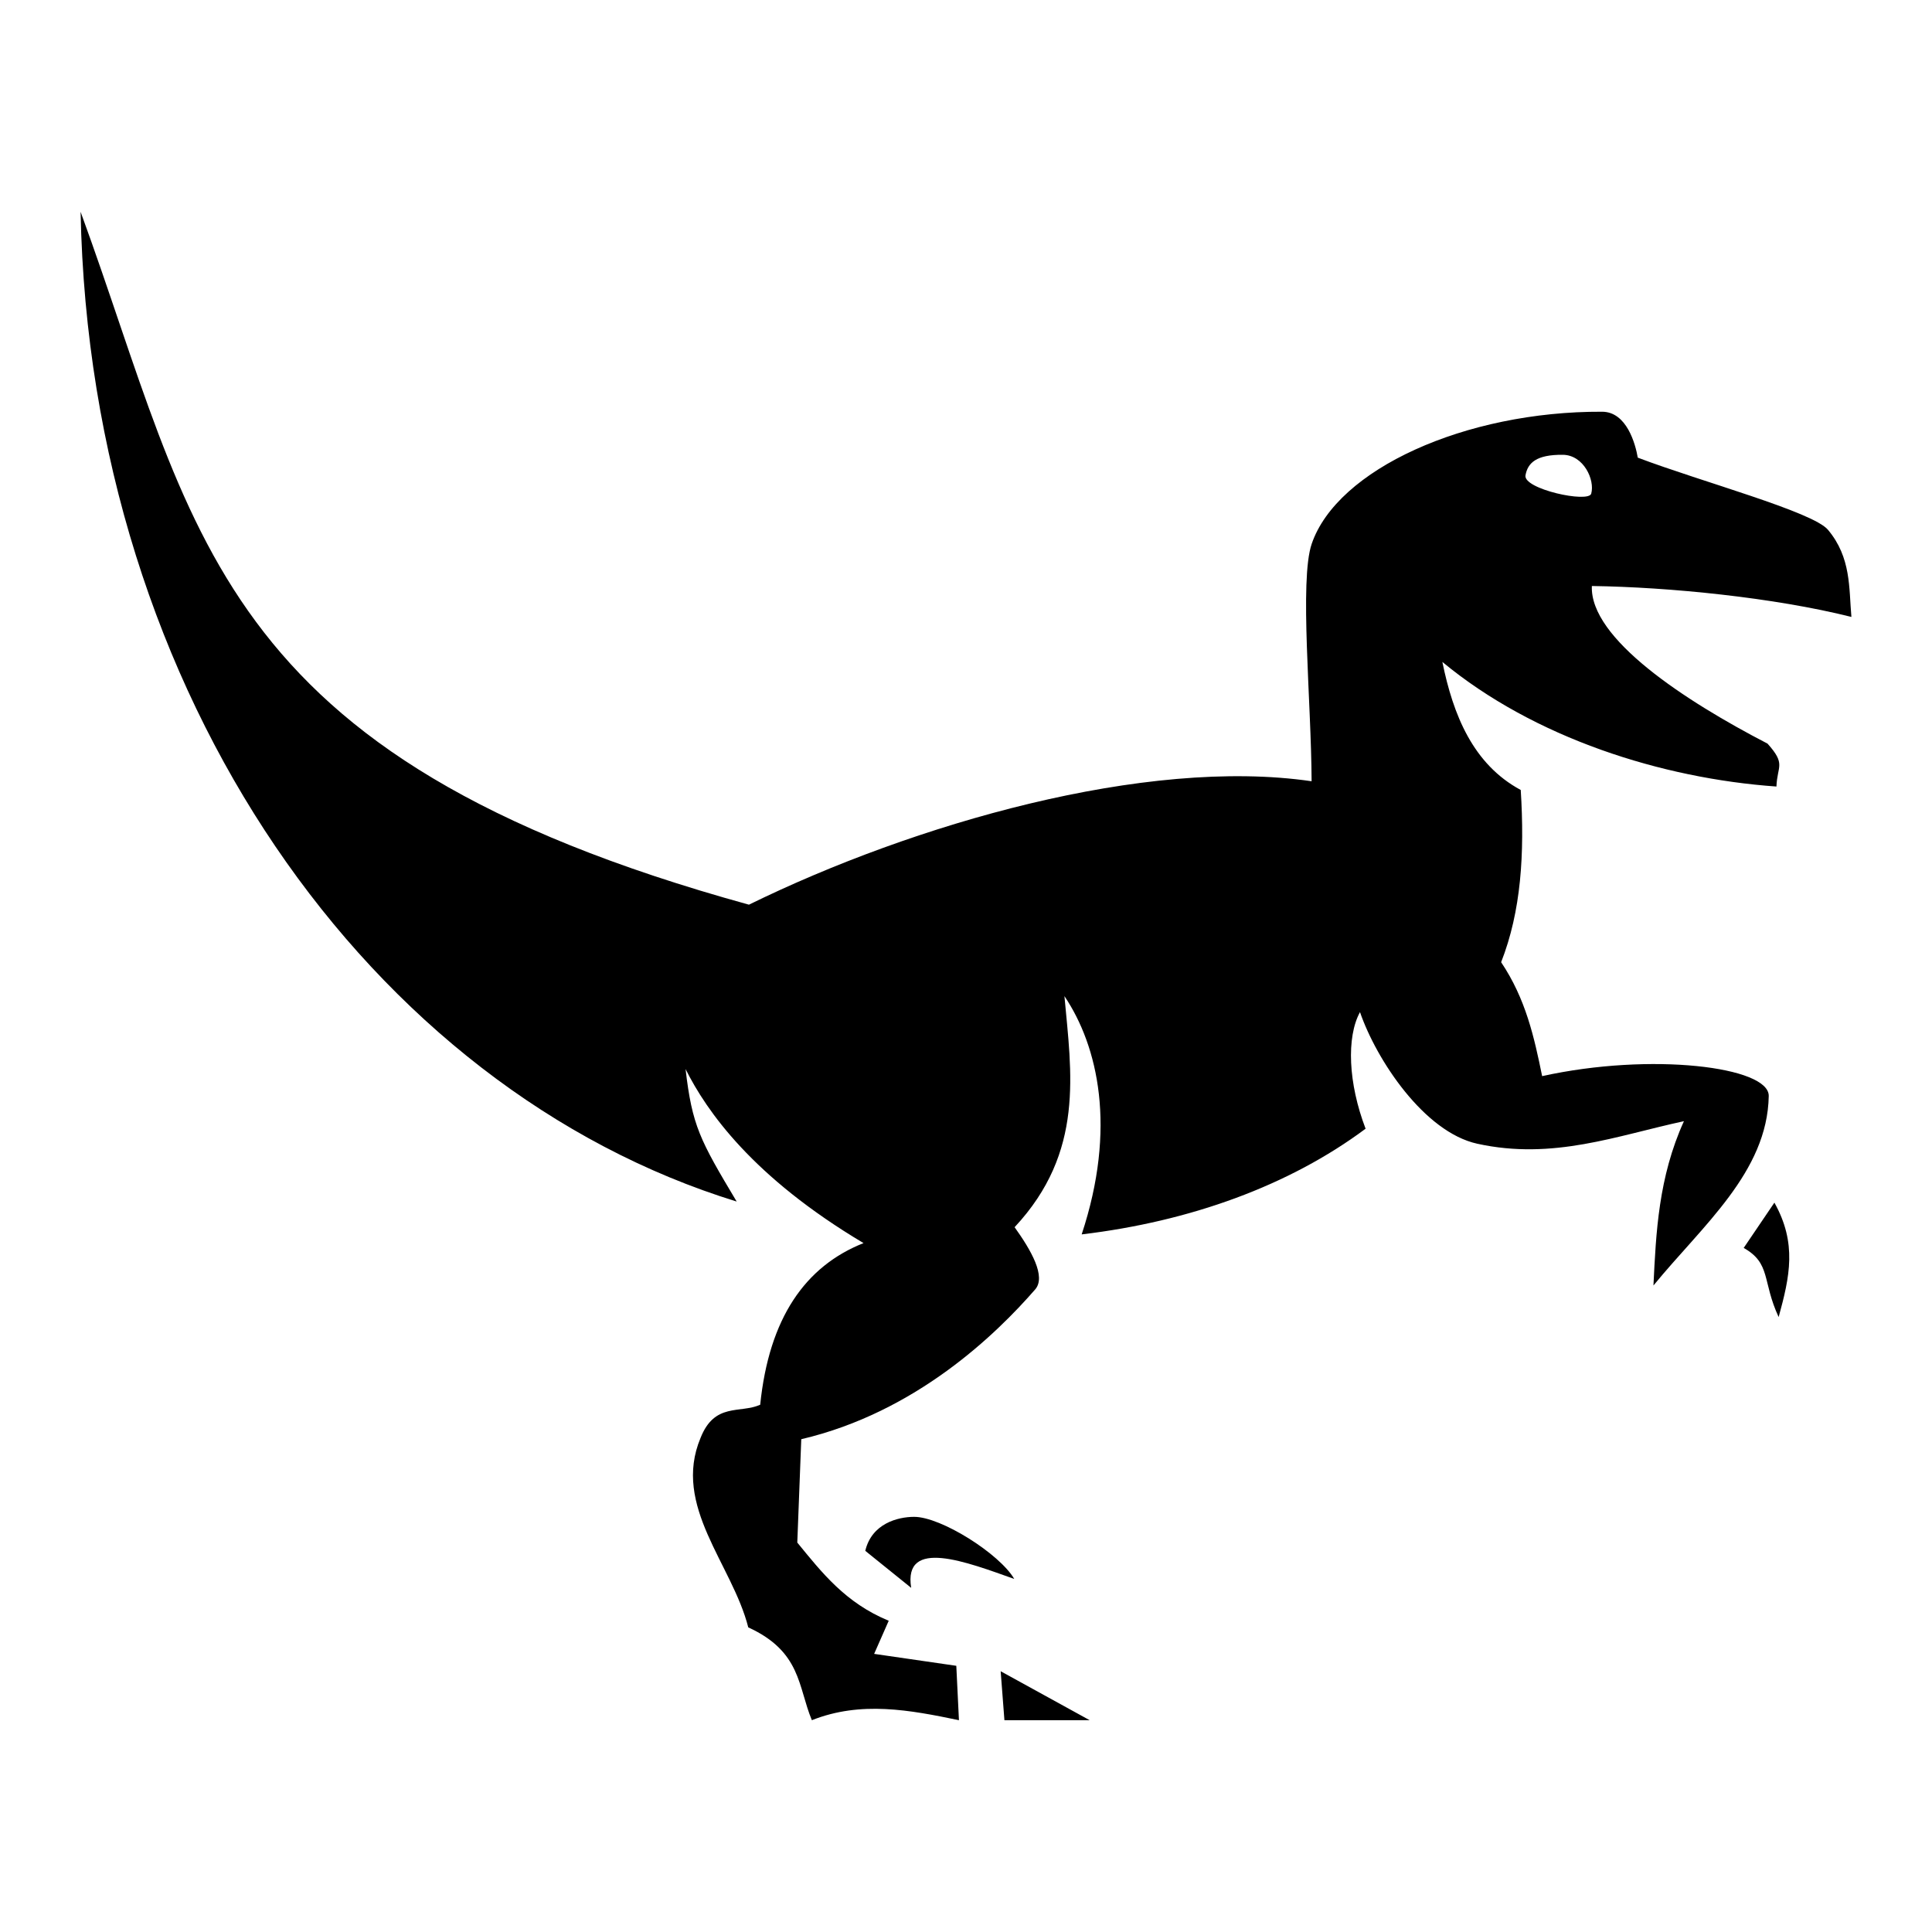
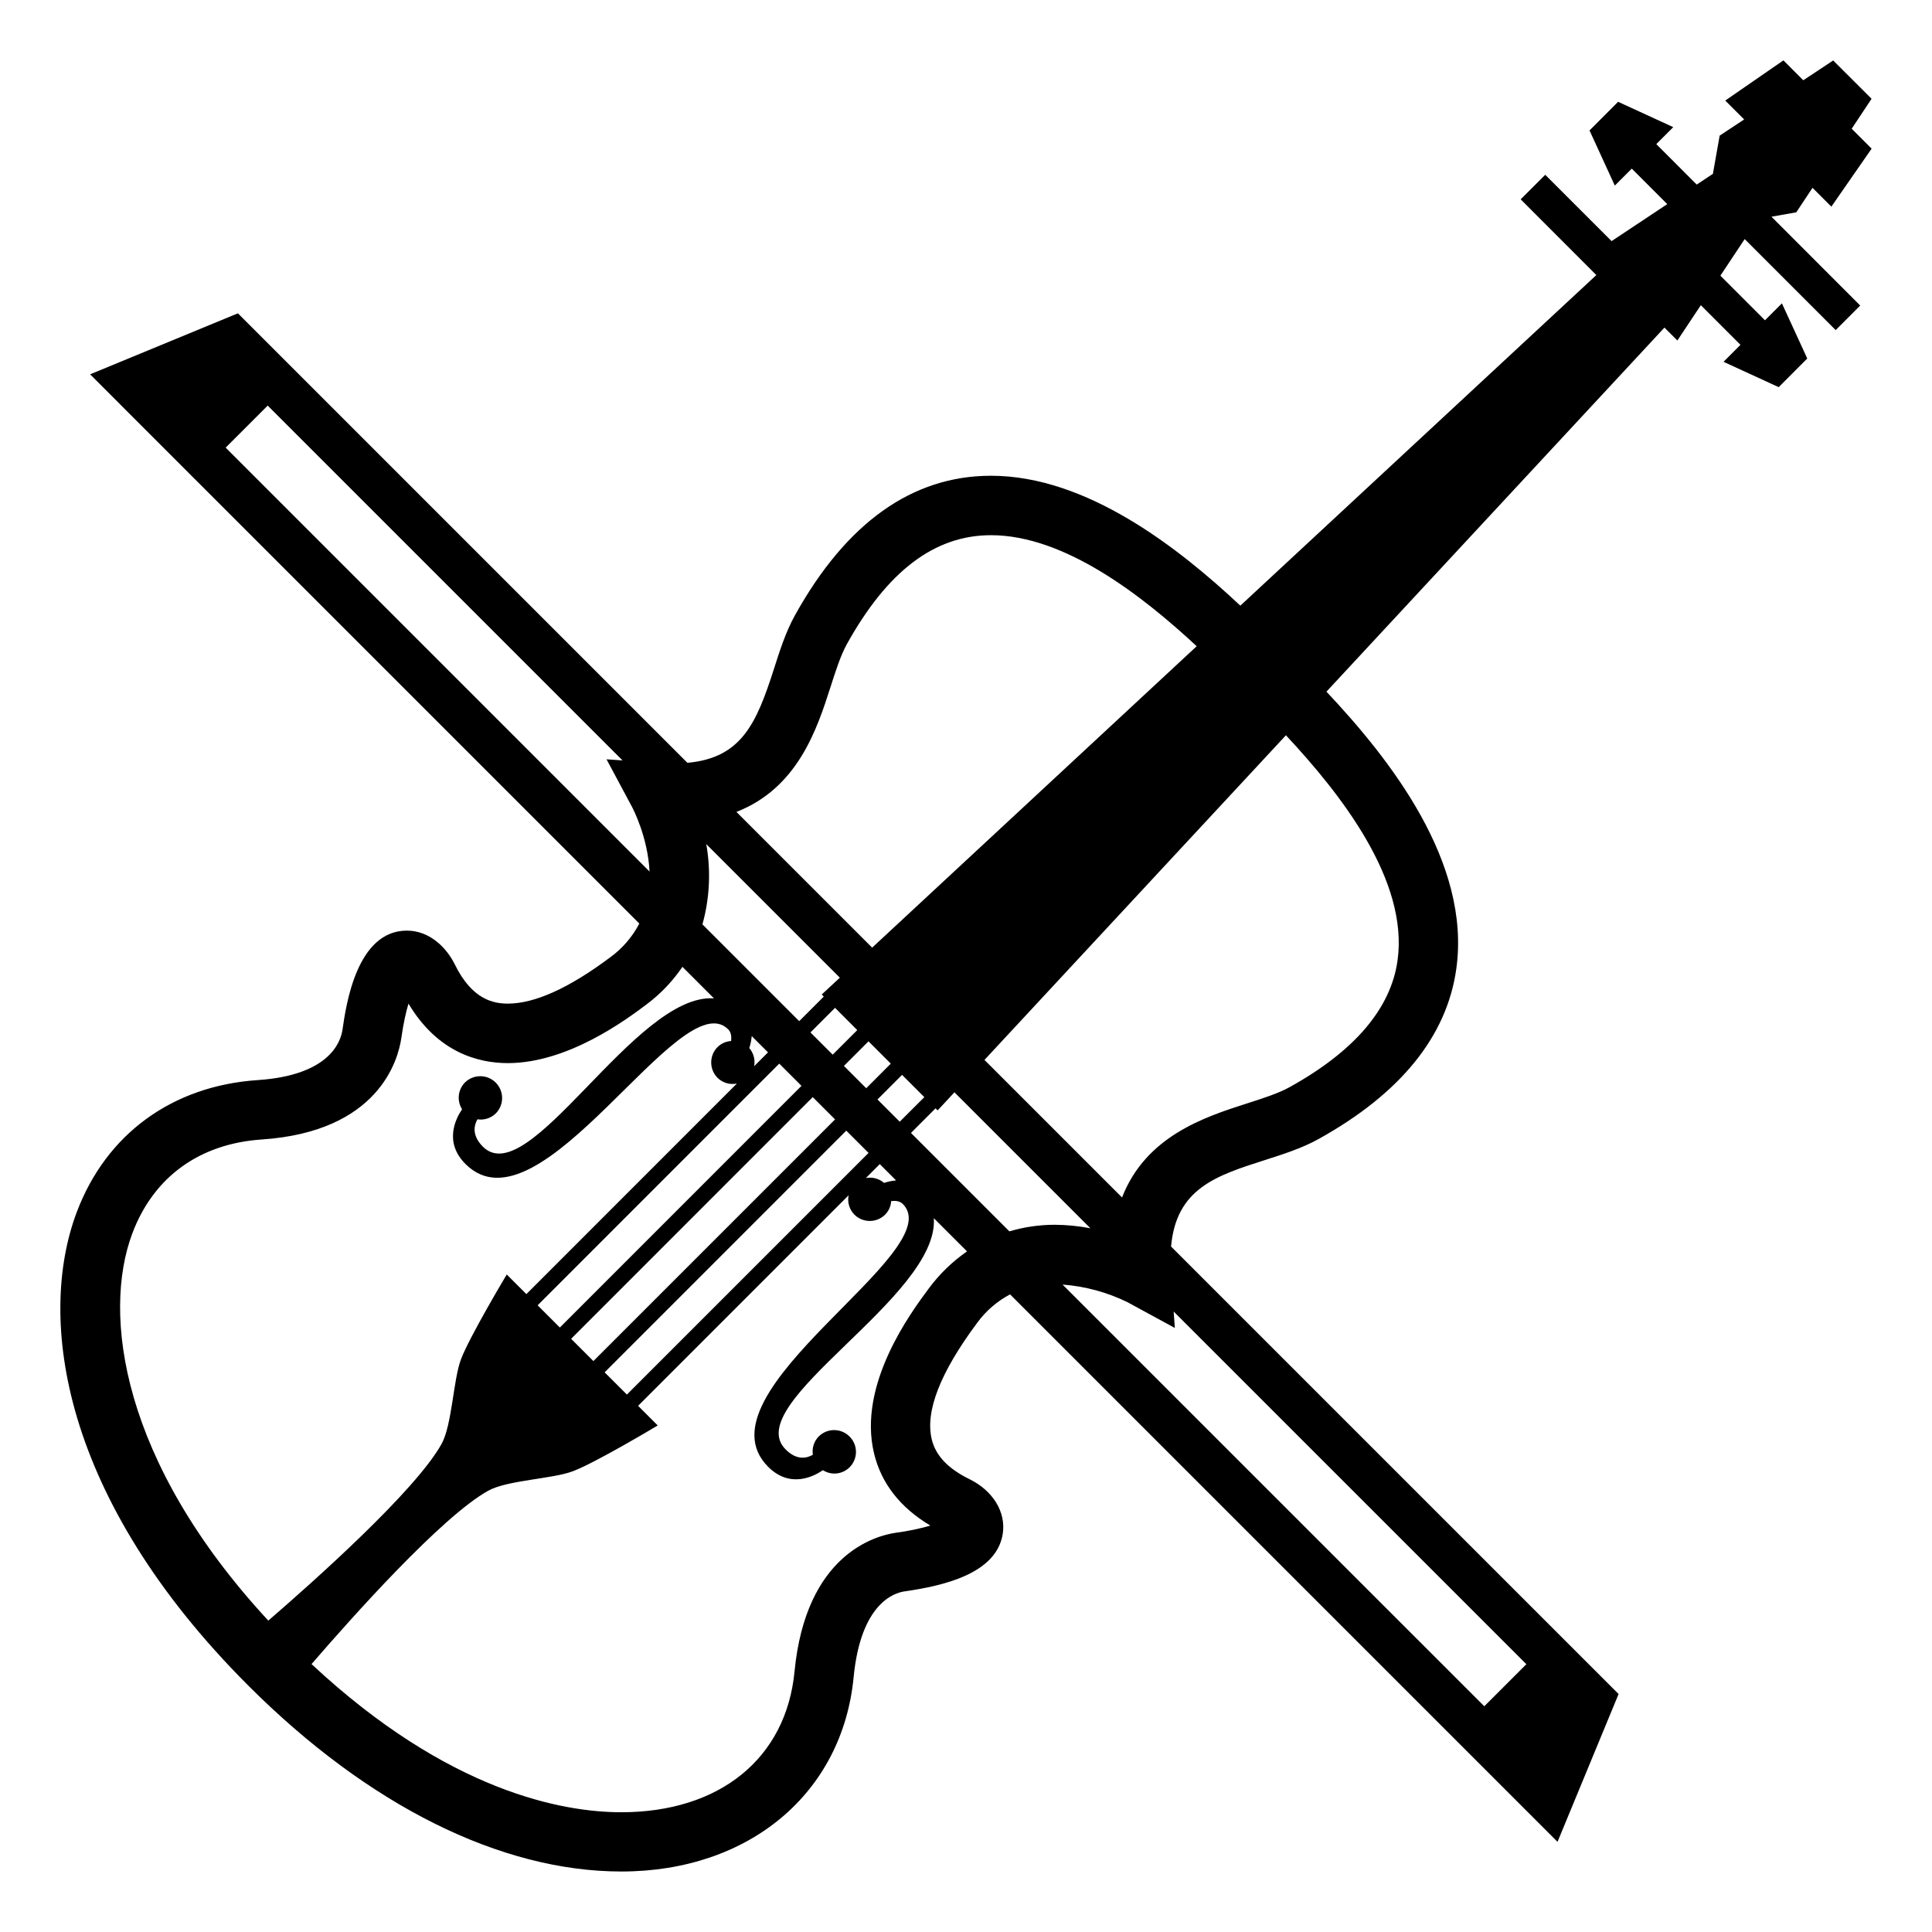
- <svg xmlns="http://www.w3.org/2000/svg" width="800px" height="800px" viewBox="0 0 512 512">
-   <path fill="#000000" d="M21.357 56.129C23.914 184.67 98.5 288.625 195.225 318.419c-9.76-16.326-11.79-20.065-13.545-35.11 5.57 11.151 17.776 28.634 47.168 46.123-15.459 6.144-25.038 19.847-27.389 42.843-5.396 2.38-12.07-.661-15.805 8.78-7.575 18.099 8.399 33.481 12.643 50.216 14.08 6.437 13.144 15.724 16.855 24.6 12.993-5.169 25.986-2.705 38.979 0l-.701-14.416-21.774-3.162 3.865-8.777c-11.488-4.736-17.746-12.8-24.23-20.72.351-9.214.702-18.61 1.053-27.392 30.453-7.134 51.72-27.902 61.98-39.681 2.98-3.422-1.105-10.442-5.443-16.504 18.625-19.95 15.037-40.943 13.205-61.237 8.929 13.296 13.891 34.978 4.568 63.145 28.73-3.42 54.964-12.9 75.242-28.006-4.611-12.067-5.113-24.247-1.486-30.904 4.372 12.71 17.02 31.785 31.069 34.879 20.108 4.428 37.03-2.155 54.78-5.971-6.746 14.86-7.405 29.553-8.077 43.545 12.925-15.825 30.205-30.033 30.552-50.217.134-7.764-31.161-11.645-60.05-5.267-2.105-10.317-4.329-20.432-10.868-30.194 5.292-13.485 6.256-28.722 5.196-45.642-12.62-6.784-17.92-19.886-20.77-33.932 24.322 20.149 58.171 30.88 88.535 33.02.195-5.546 2.602-5.824-2.363-11.37-21.92-11.355-47.134-27.842-46.555-41.77 20.459.285 48.265 3.052 68.782 8.194-.673-7.697-.04-15.732-6.21-23.092-4.021-4.797-33.602-12.747-50.404-19.12-.627-3.643-2.934-12.138-9.437-12.167-36.318-.16-70.229 15.264-76.975 35.012-3.305 9.675-.1 41.943-.027 62.914-44.004-6.438-105.465 11.322-149.111 32.71C55.353 200.283 52.28 140.525 21.357 56.128zm392.815 64.396c5.525.056 8.536 6.67 7.517 10.3-.714 2.544-18.077-1.213-17.42-4.858.59-3.267 2.831-5.512 9.903-5.442zm56.062 198.188l-8.136 12c7.284 4.115 4.85 8.81 9.261 18.322 2.964-10.769 4.898-19.553-1.125-30.322zM242.24 401.98c-4.287.01-11.218 1.745-12.933 9.008l12.166 9.809c-2.176-13.427 14.83-6.788 27.318-2.36-3.928-6.695-19.406-16.471-26.55-16.457zm22.947 40.916l.995 12.975h22.595l-23.59-12.975z" />
+ <svg xmlns="http://www.w3.org/2000/svg" width="800px" height="800px" viewBox="0 0 64 64" aria-hidden="true" role="img" class="iconify iconify--emojione-monotone" preserveAspectRatio="xMidYMid meet">
+   <path d="M59.504 7.033l.538-.811l.624.624L62 4.924l-.66-.66l.658-.992l-1.271-1.269l-.991.656L59.078 2l-1.927 1.331l.626.626l-.811.536l-.224 1.266l-.536.355l-1.339-1.34l.562-.562l-1.827-.84l-.947.949l.838 1.827l.562-.562l1.175 1.176l-1.844 1.225l-2.198-2.197l-.814.813l2.507 2.509l-11.793 10.951c-2.028-1.899-5.074-4.303-8.26-4.303c-2.608 0-4.794 1.558-6.496 4.626c-.3.539-.502 1.169-.696 1.778c-.576 1.798-1.074 2.946-2.865 3.105l-14.89-14.89L2.985 12.4l1.437 1.438l.868.868l1.152 1.153v-.001l14.736 14.736a3.206 3.206 0 0 1-.962 1.117c-1.359 1.018-2.5 1.535-3.393 1.535c-.481 0-1.188-.135-1.757-1.299c-.266-.541-.823-1.119-1.588-1.119c-1.661 0-2.015 2.467-2.131 3.274c-.066.452-.472 1.521-2.807 1.677c-2.84.191-5.026 1.79-6.001 4.384c-1.317 3.511-.516 9.473 5.687 15.675c3.97 3.971 8.357 6.156 12.353 6.158h.002c4.232 0 7.326-2.589 7.697-6.441c.236-2.443 1.346-2.789 1.679-2.837c1.299-.187 3.051-.586 3.26-1.905c.113-.717-.318-1.43-1.104-1.815c-.708-.348-1.116-.777-1.247-1.315c-.224-.921.273-2.207 1.499-3.855a3.193 3.193 0 0 1 1.095-.95l12.43 12.43l2.245 2.245l2.023 2.023l1.437 1.437l2.023-4.896l-14.825-14.824c.171-1.922 1.488-2.346 3.104-2.863c.61-.195 1.24-.396 1.78-.697c2.716-1.507 4.253-3.404 4.565-5.64c.495-3.535-2.21-6.96-4.302-9.181l11.197-12.06l.428.428l.777-1.17l1.313 1.313l-.561.562l1.827.84l.947-.949l-.84-1.827l-.561.561l-1.477-1.478l.805-1.212l3.014 3.015l.813-.814l-2.94-2.942l.822-.146M27.509 22.766c.174-.542.338-1.054.542-1.424c1.349-2.431 2.912-3.613 4.777-3.613c2.445 0 5.014 2.006 6.814 3.678l-10.751 9.985l-4.496-4.496c2.028-.792 2.667-2.734 3.114-4.13m5.928 18.024l-3.26-3.26l.814-.815l.069.069l.557-.6l4.504 4.504a6.516 6.516 0 0 0-1.174-.116a5.32 5.32 0 0 0-1.51.218m-13.408 4.67l8.005-8.006l.738.738l-8.005 8.005l-.738-.737m4.792-10.742c.04-.115.067-.253.081-.396l.539.539l-.459.459a.72.72 0 0 0-.161-.602m.993.516l.736.736l-8.004 8.006l-.736-.736l8.004-8.006m2.584-1.111l-.814.814l-.736-.736l.814-.815l.736.737m2.222 2.221l-.815.814l-.737-.737l.814-.815l.738.738m-1.925-.295l-.739-.739l.814-.815l.739.739l-.814.815m-1.772.294l.739.739l-8.005 8.005l-.738-.737l8.004-8.007m2.221 2.22l.54.54a1.772 1.772 0 0 0-.398.082a.72.72 0 0 0-.603-.161l.461-.461m-1.923-5.619l.068.069l-.814.814l-3.206-3.206a6.016 6.016 0 0 0 .127-2.659l4.425 4.425l-.6.557M8.868 13.436L20.622 25.19l-.53-.037l.842 1.572c.038.07.527 1.014.583 2.146L7.475 14.828l1.393-1.392M4.383 40.859c.701-1.868 2.225-2.975 4.29-3.112c3.871-.261 4.516-2.635 4.621-3.359c.074-.519.16-.886.238-1.141c.964 1.614 2.303 1.97 3.292 1.97c1.998-.001 3.935-1.451 4.59-1.942c.508-.38.889-.804 1.193-1.247l1.044 1.044c-2.612-.179-6.126 6.441-7.656 4.912c-.382-.385-.284-.721-.179-.905a.713.713 0 0 0 .605-.193a.723.723 0 1 0-1.022-1.024a.717.717 0 0 0-.092.884c-.209.306-.612 1.089.113 1.813c2.482 2.483 7.122-6.042 8.702-4.461c.103.102.112.254.097.387a.702.702 0 0 0-.448.199a.723.723 0 0 0 0 1.022a.71.71 0 0 0 .639.188l-6.973 6.975l-.65-.65s-1.237 2.065-1.518 2.814c-.254.671-.294 2.169-.64 2.796c-.854 1.543-4.212 4.536-5.741 5.856c-4.871-5.261-5.509-10.153-4.505-12.826m26.38 1.829c-.584.786-2.363 3.177-1.808 5.462c.24.991.867 1.792 1.865 2.387a7.692 7.692 0 0 1-1.143.237c-.693.101-2.983.727-3.357 4.596c-.277 2.877-2.477 4.663-5.739 4.663h-.001c-1.912 0-5.714-.665-10.26-4.908c1.319-1.528 4.314-4.892 5.857-5.745c.628-.348 2.127-.388 2.797-.642c.75-.28 2.814-1.518 2.814-1.518l-.65-.65l6.974-6.975a.71.71 0 0 0 .188.638a.722.722 0 0 0 1.024 0a.697.697 0 0 0 .197-.445c.131-.018.283-.006.385.094c1.583 1.581-6.941 6.225-4.459 8.709c.725.724 1.508.32 1.813.111a.71.71 0 0 0 .882-.095a.718.718 0 0 0 0-1.021a.721.721 0 0 0-1.022 0a.711.711 0 0 0-.193.604c-.185.108-.521.208-.903-.177c-1.529-1.53 5.091-5.045 4.91-7.659l1.1 1.1a5.41 5.41 0 0 0-1.271 1.234m4.436-.135a5.907 5.907 0 0 1 2.141.579l1.578.858l-.039-.544l11.684 11.683l-1.394 1.393l-2.246-2.246h-.001L35.199 42.553M46.295 31.82c-.223 1.591-1.425 3.001-3.573 4.192c-.37.206-.882.37-1.425.544c-1.408.451-3.341 1.087-4.128 3.112l-4.557-4.557l9.986-10.754c1.829 1.957 4.068 4.817 3.697 7.463" fill="#000000" />
</svg>
